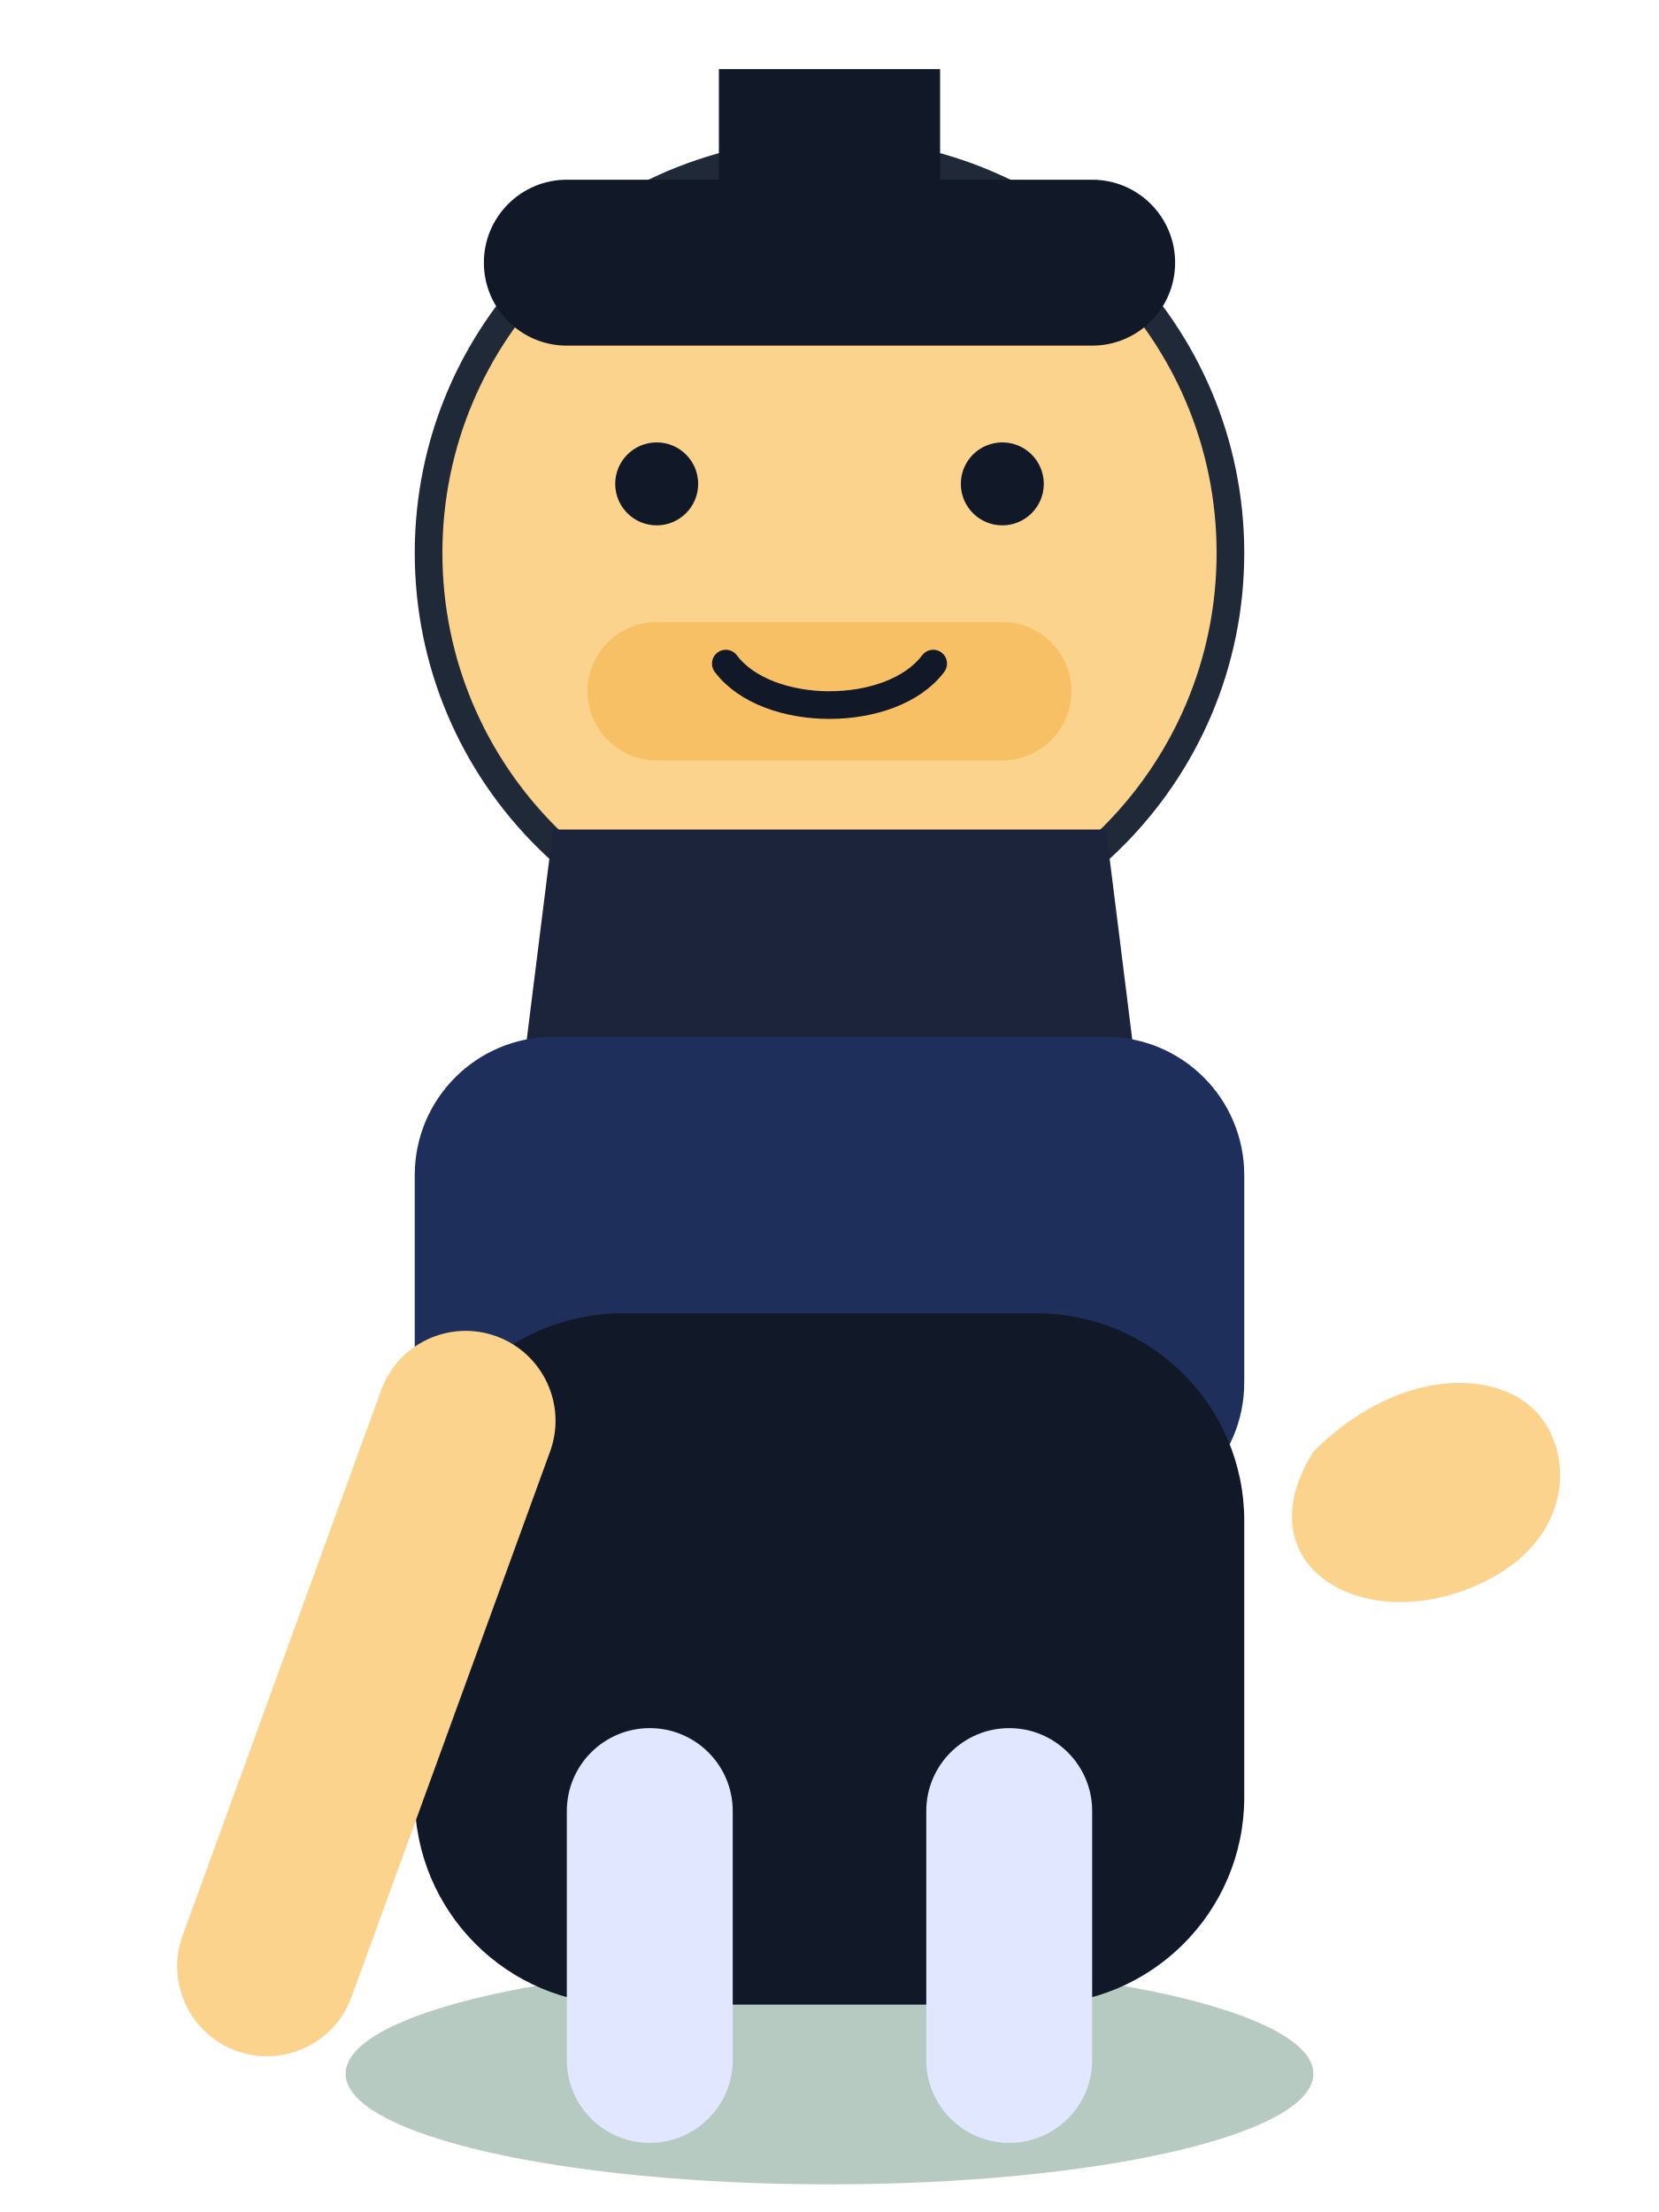
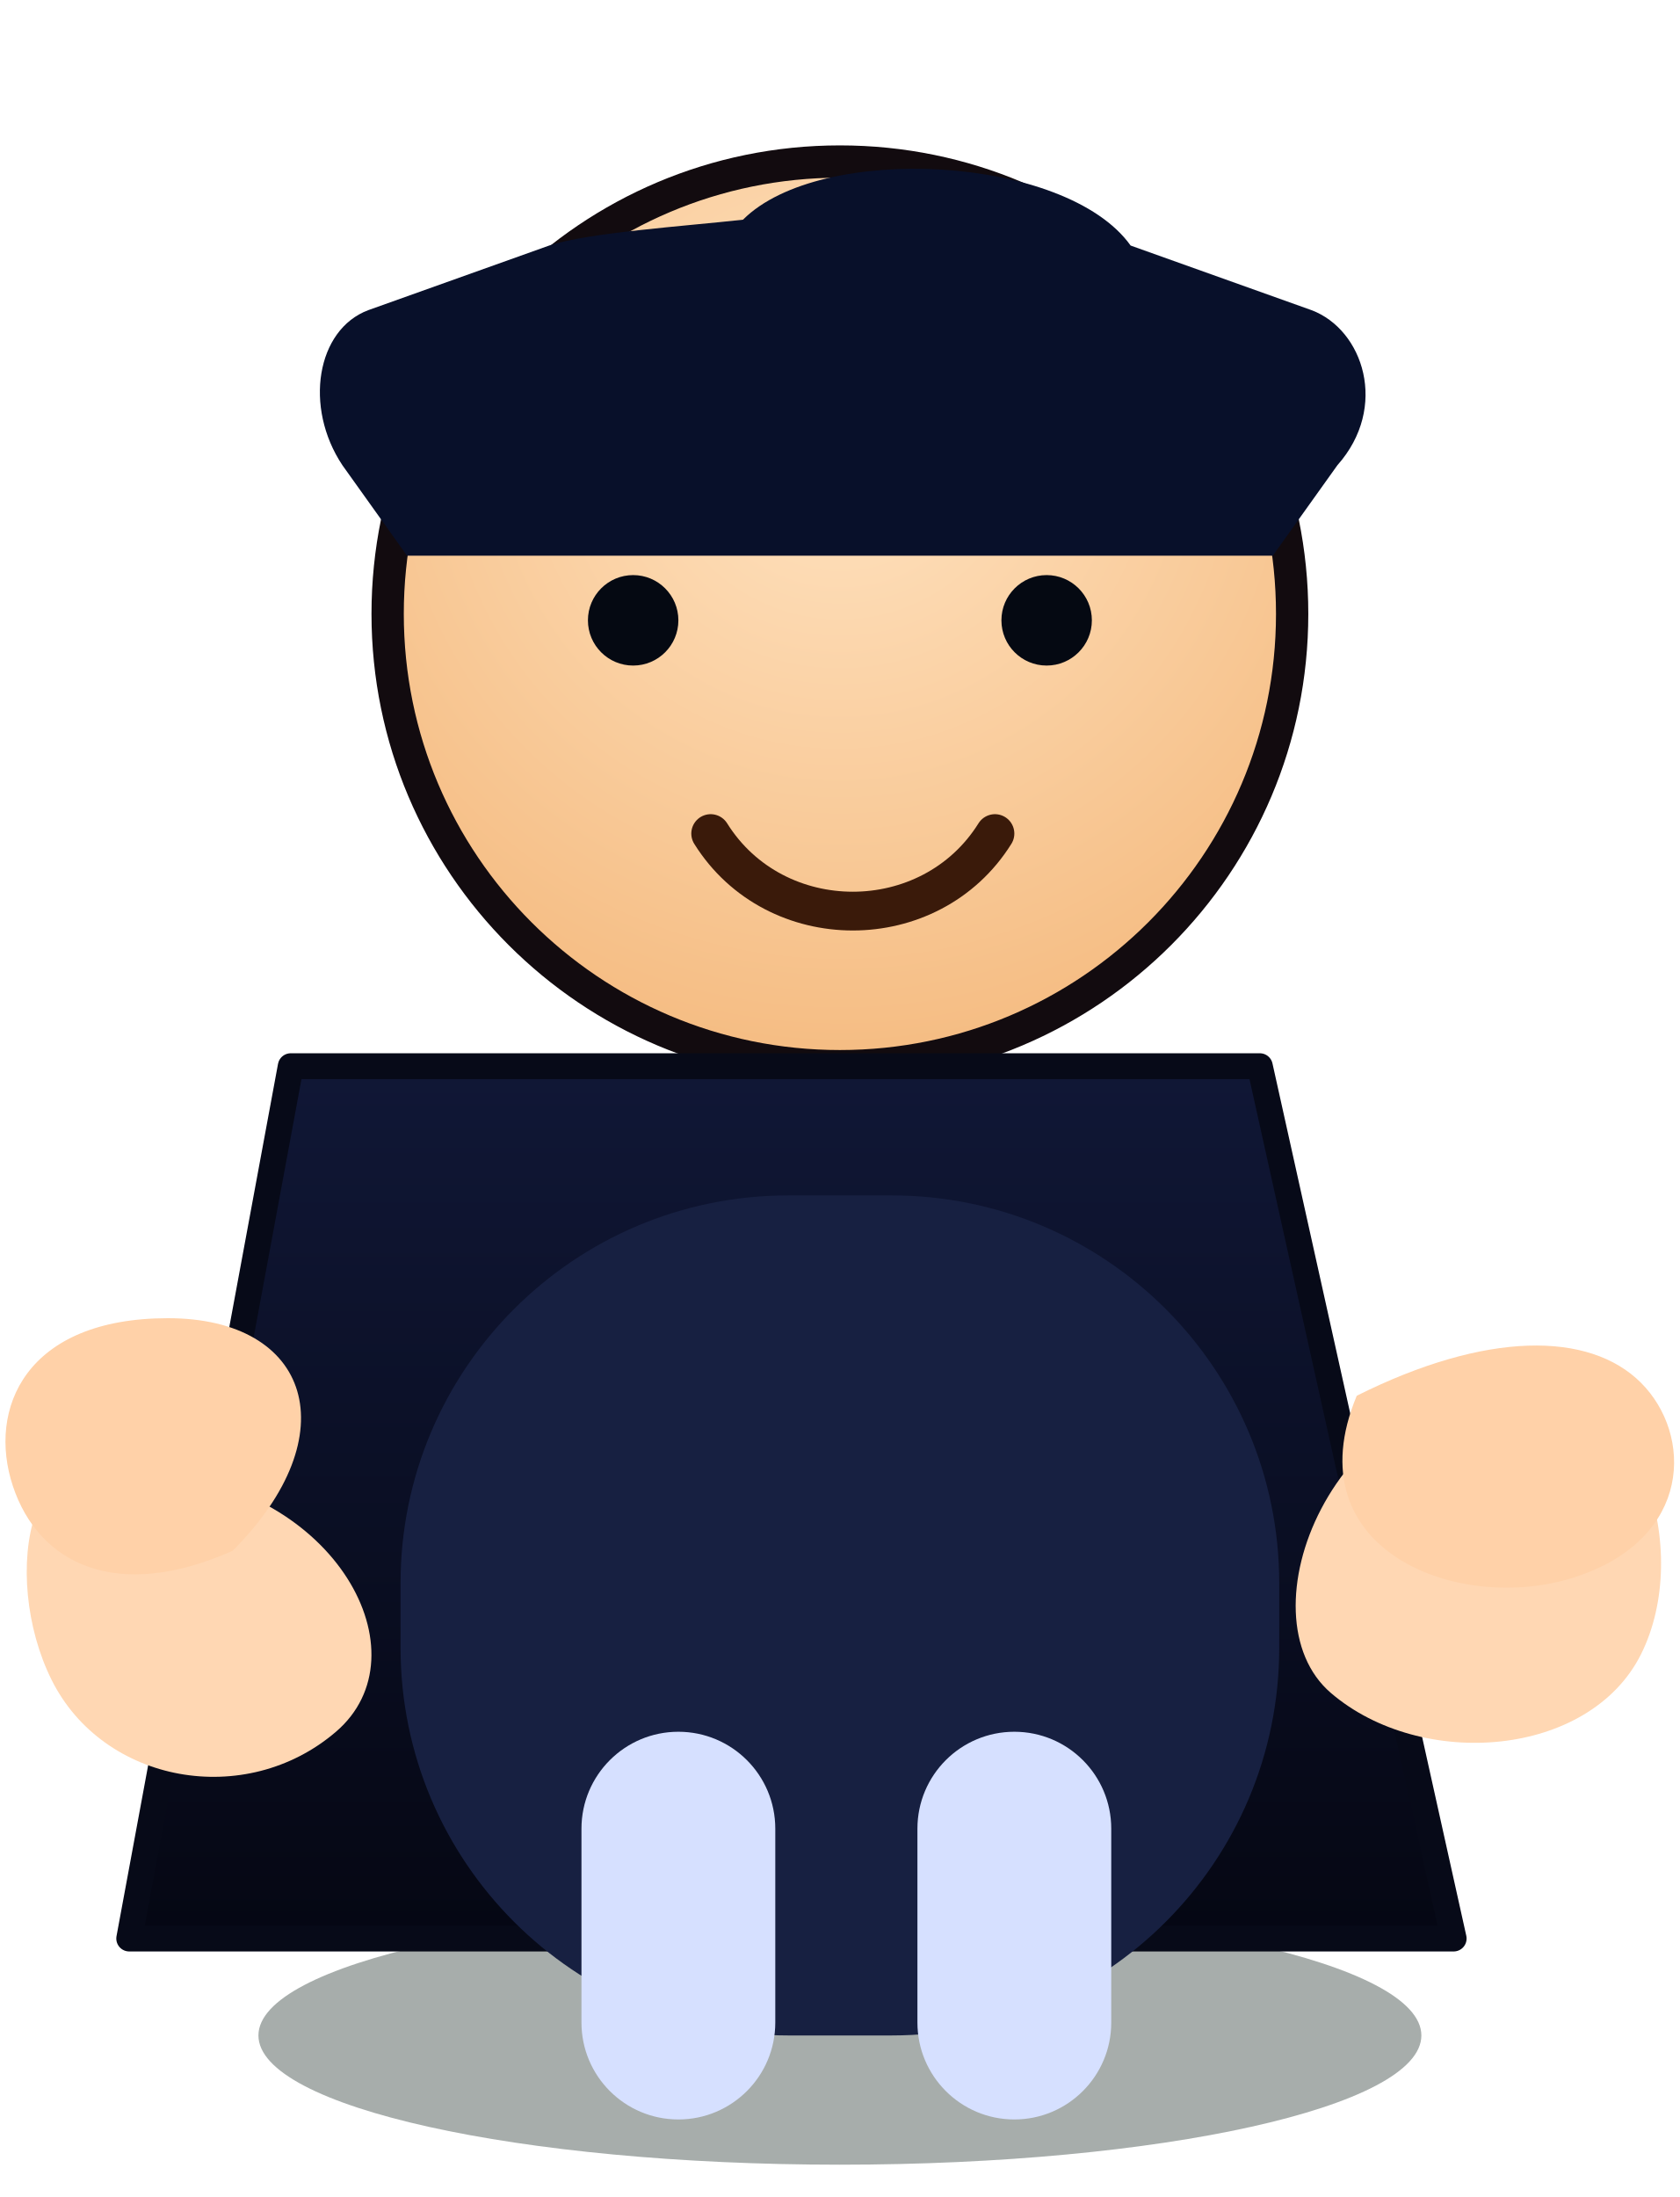
- <svg xmlns="http://www.w3.org/2000/svg" width="240" height="320" viewBox="0 0 240 320">
-   <rect width="240" height="320" fill="none" />
-   <g>
-     <ellipse cx="120" cy="300" rx="70" ry="16" fill="#0f4d31" opacity="0.3" />
-     <circle cx="120" cy="80" r="58" fill="#fbd38d" stroke="#1f2937" stroke-width="4" />
-     <path d="M80 120h80l10 80H70z" fill="#1c243b" />
-     <rect x="85" y="90" width="70" height="20" rx="10" fill="#f8c065" />
-     <rect x="104" y="10" width="32" height="18" fill="#111827" />
-     <rect x="70" y="26" width="100" height="24" rx="12" fill="#111827" />
-     <circle cx="95" cy="70" r="6" fill="#111827" />
-     <circle cx="145" cy="70" r="6" fill="#111827" />
-     <path d="M105 96c6 8 24 8 30 0" stroke="#111827" stroke-width="4" fill="none" stroke-linecap="round" />
-     <rect x="60" y="150" width="120" height="70" rx="20" fill="#1f2f5b" />
-     <rect x="60" y="190" width="120" height="100" rx="30" fill="#111827" />
-     <rect x="82" y="250" width="24" height="60" rx="12" fill="#e0e7ff" />
-     <rect x="134" y="250" width="24" height="60" rx="12" fill="#e0e7ff" />
-     <rect x="40" y="190" width="26" height="110" rx="13" fill="#fbd38d" transform="rotate(20 53 245)" />
-     <path d="M190 210c12-12 26-12 32-6s6 20-10 26-32-4-22-20z" fill="#fbd38d" />
-   </g>
+ <svg xmlns="http://www.w3.org/2000/svg" width="260" height="340" viewBox="0 0 260 340">
+   <defs>
+     <linearGradient id="ace-throw-suit" x1="0%" y1="0%" x2="0%" y2="100%">
+       <stop offset="0%" stop-color="#101736" />
+       <stop offset="100%" stop-color="#050713" />
+     </linearGradient>
+     <radialGradient id="ace-throw-face" cx="50%" cy="30%" r="70%">
+       <stop offset="0%" stop-color="#ffe3c1" />
+       <stop offset="100%" stop-color="#f5bc82" />
+     </radialGradient>
+   </defs>
+   <rect width="260" height="340" fill="none" />
+   <ellipse cx="130" cy="315" rx="90" ry="20" fill="#02140f" opacity="0.35" />
+   <circle cx="130" cy="95" r="70" fill="url(#ace-throw-face)" stroke="#120b0f" stroke-width="5" />
+   <path d="M45 165h150l30 135H20z" fill="url(#ace-throw-suit)" stroke="#070a18" stroke-width="4" stroke-linejoin="round" />
+   <path d="M115 34c12-12 50-10 60 4l28 10c8 3 12 15 4 24l-10 14H63l-10-14c-6-9-4-21 4-24l28-10c6-2 21-3 30-4z" fill="#08102a" />
+   <circle cx="98" cy="96" r="7" fill="#050912" />
+   <circle cx="162" cy="96" r="7" fill="#050912" />
+   <path d="M110 129c10 16 34 16 44 0" stroke="#3a1a0a" stroke-width="6" fill="none" stroke-linecap="round" />
+   <rect x="62" y="185" width="136" height="130" rx="60" fill="#172041" />
+   <path d="M24 228c-20-10-24 16-16 32s30 20 44 8 0-38-28-40z" fill="#ffd7b3" />
+   <path d="M236 214c18 0 26 26 18 42s-34 18-48 6 0-48 30-48z" fill="#ffd7b3" />
+   <rect x="90" y="268" width="30" height="60" rx="15" fill="#d6e0ff" />
+   <rect x="142" y="268" width="30" height="60" rx="15" fill="#d6e0ff" />
+   <path d="M210 216c20-10 36-10 44-2s8 24-10 30-44-4-34-28z" fill="#ffd1a8" />
+   <path d="M36 240c-18 8-30 2-34-10s2-26 24-26 28 18 10 36z" fill="#ffd1a8" />
</svg>
